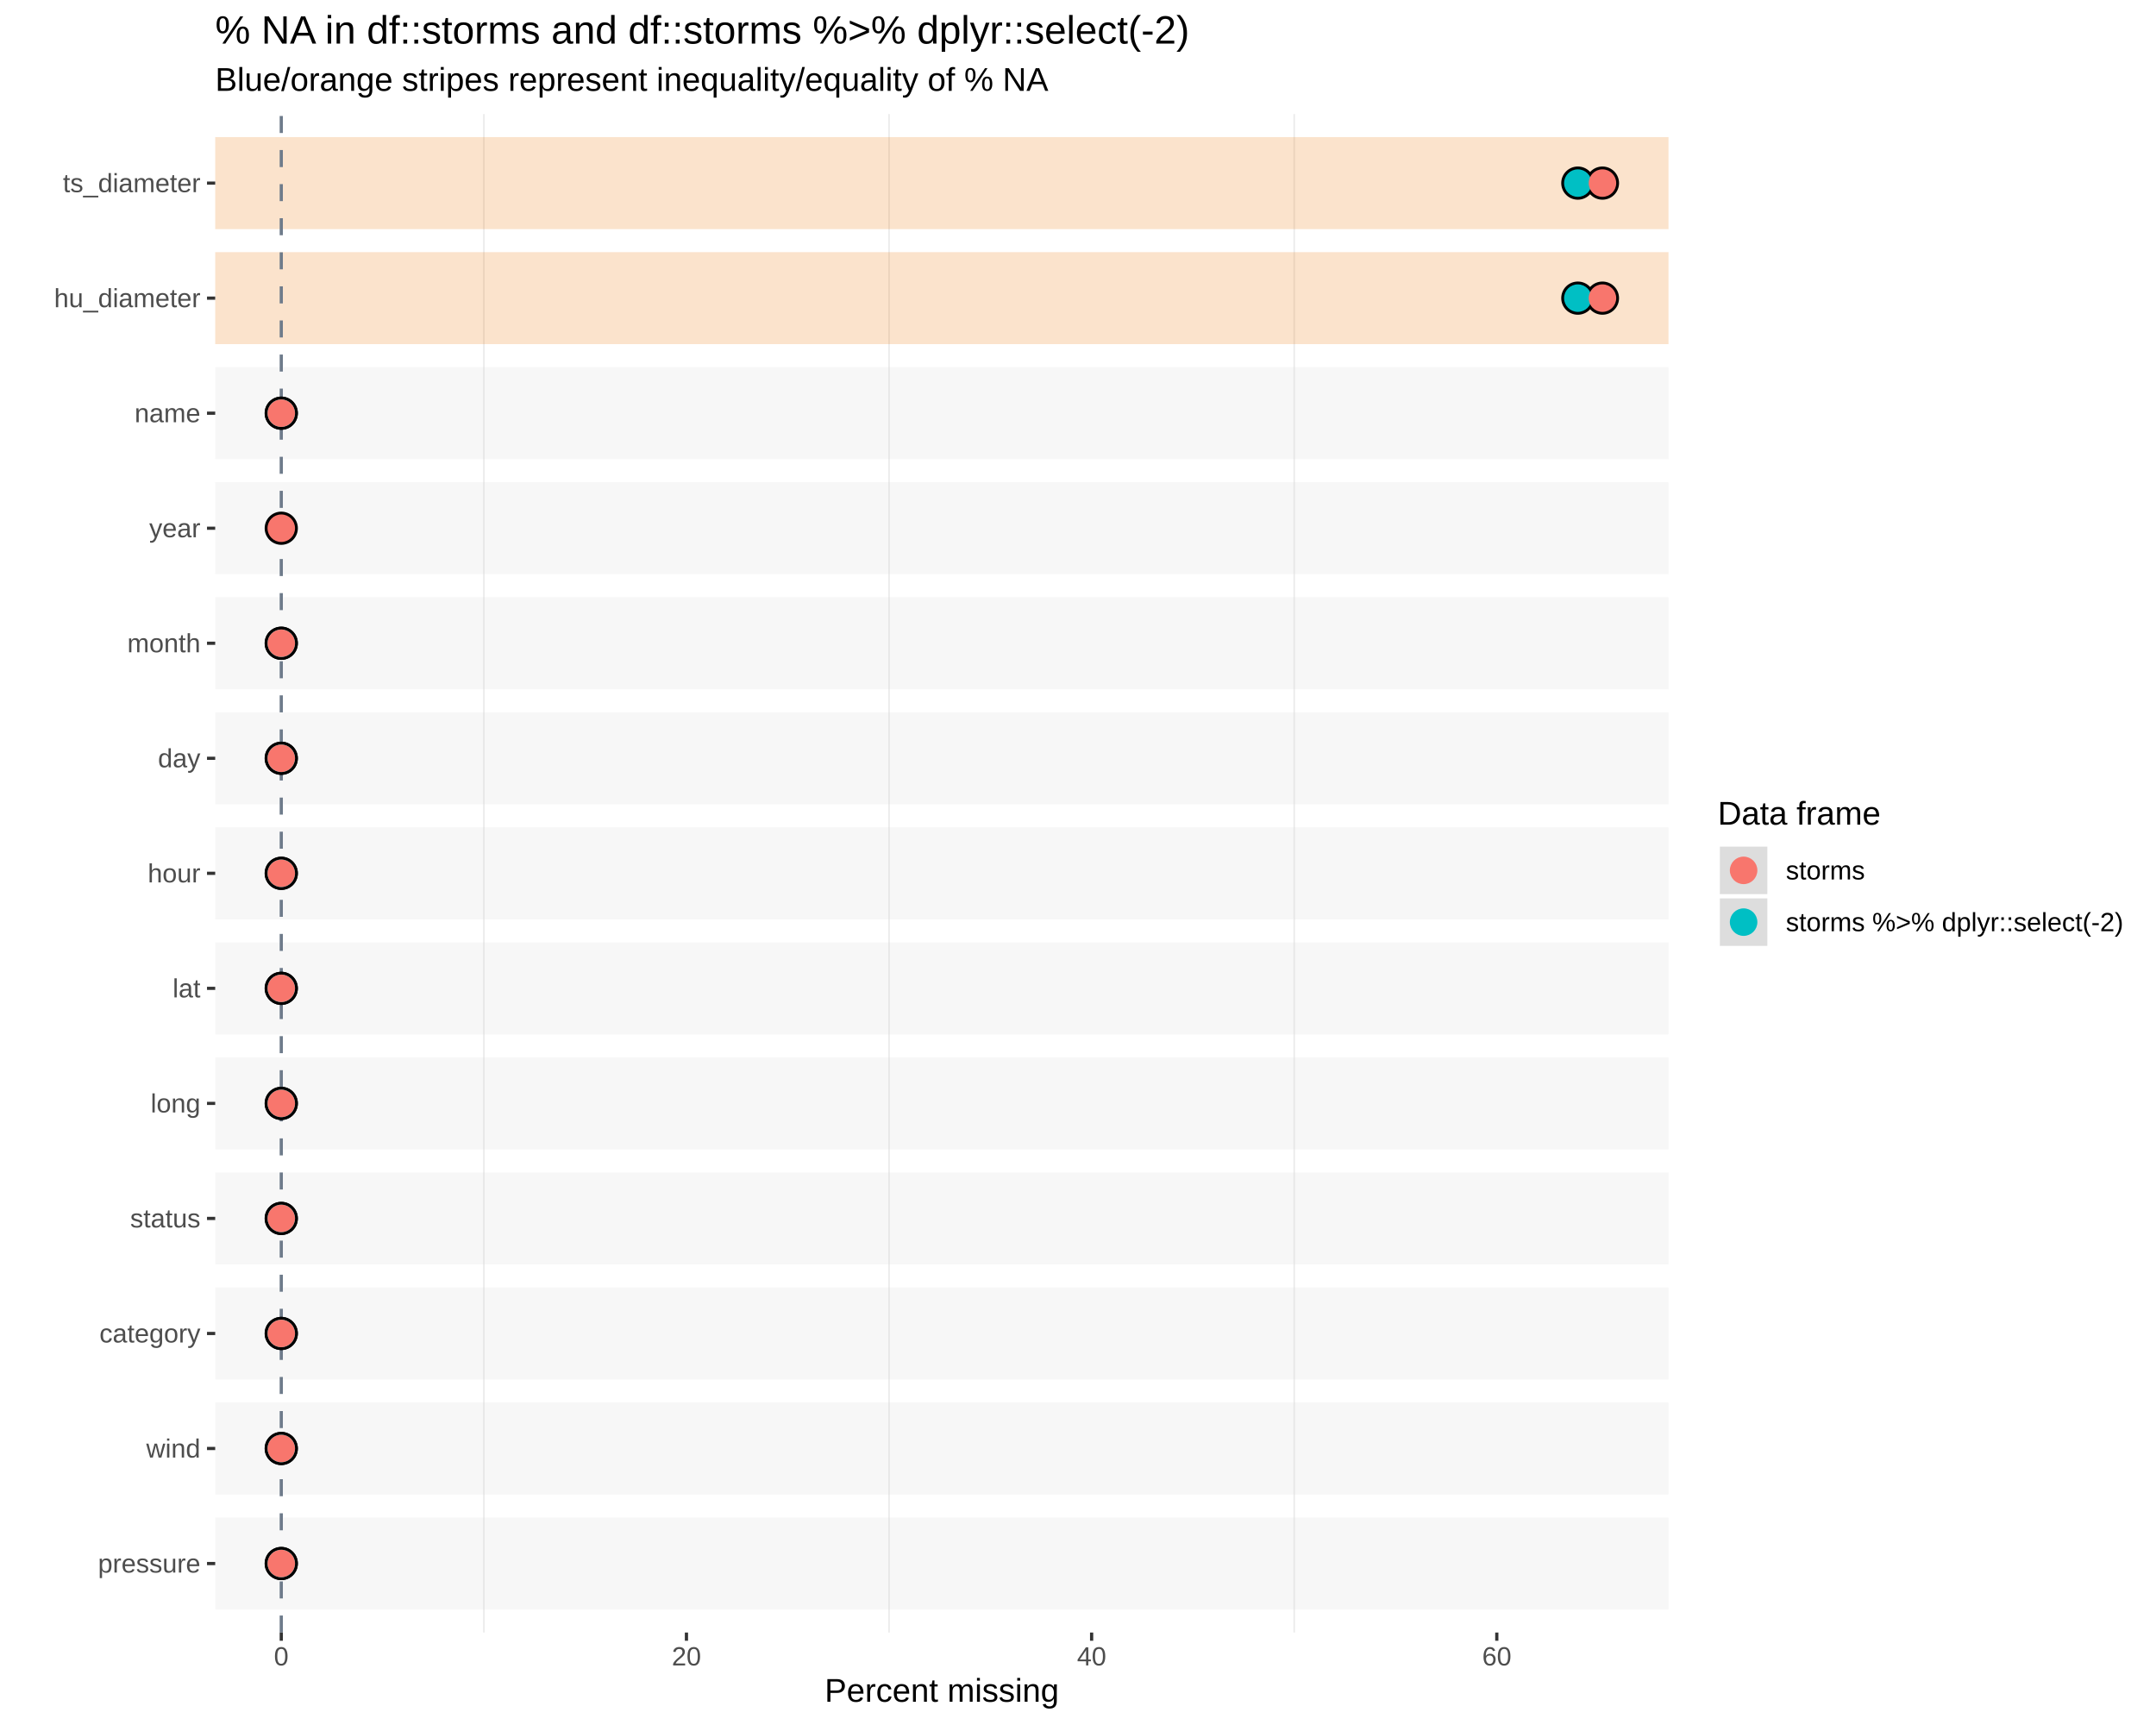
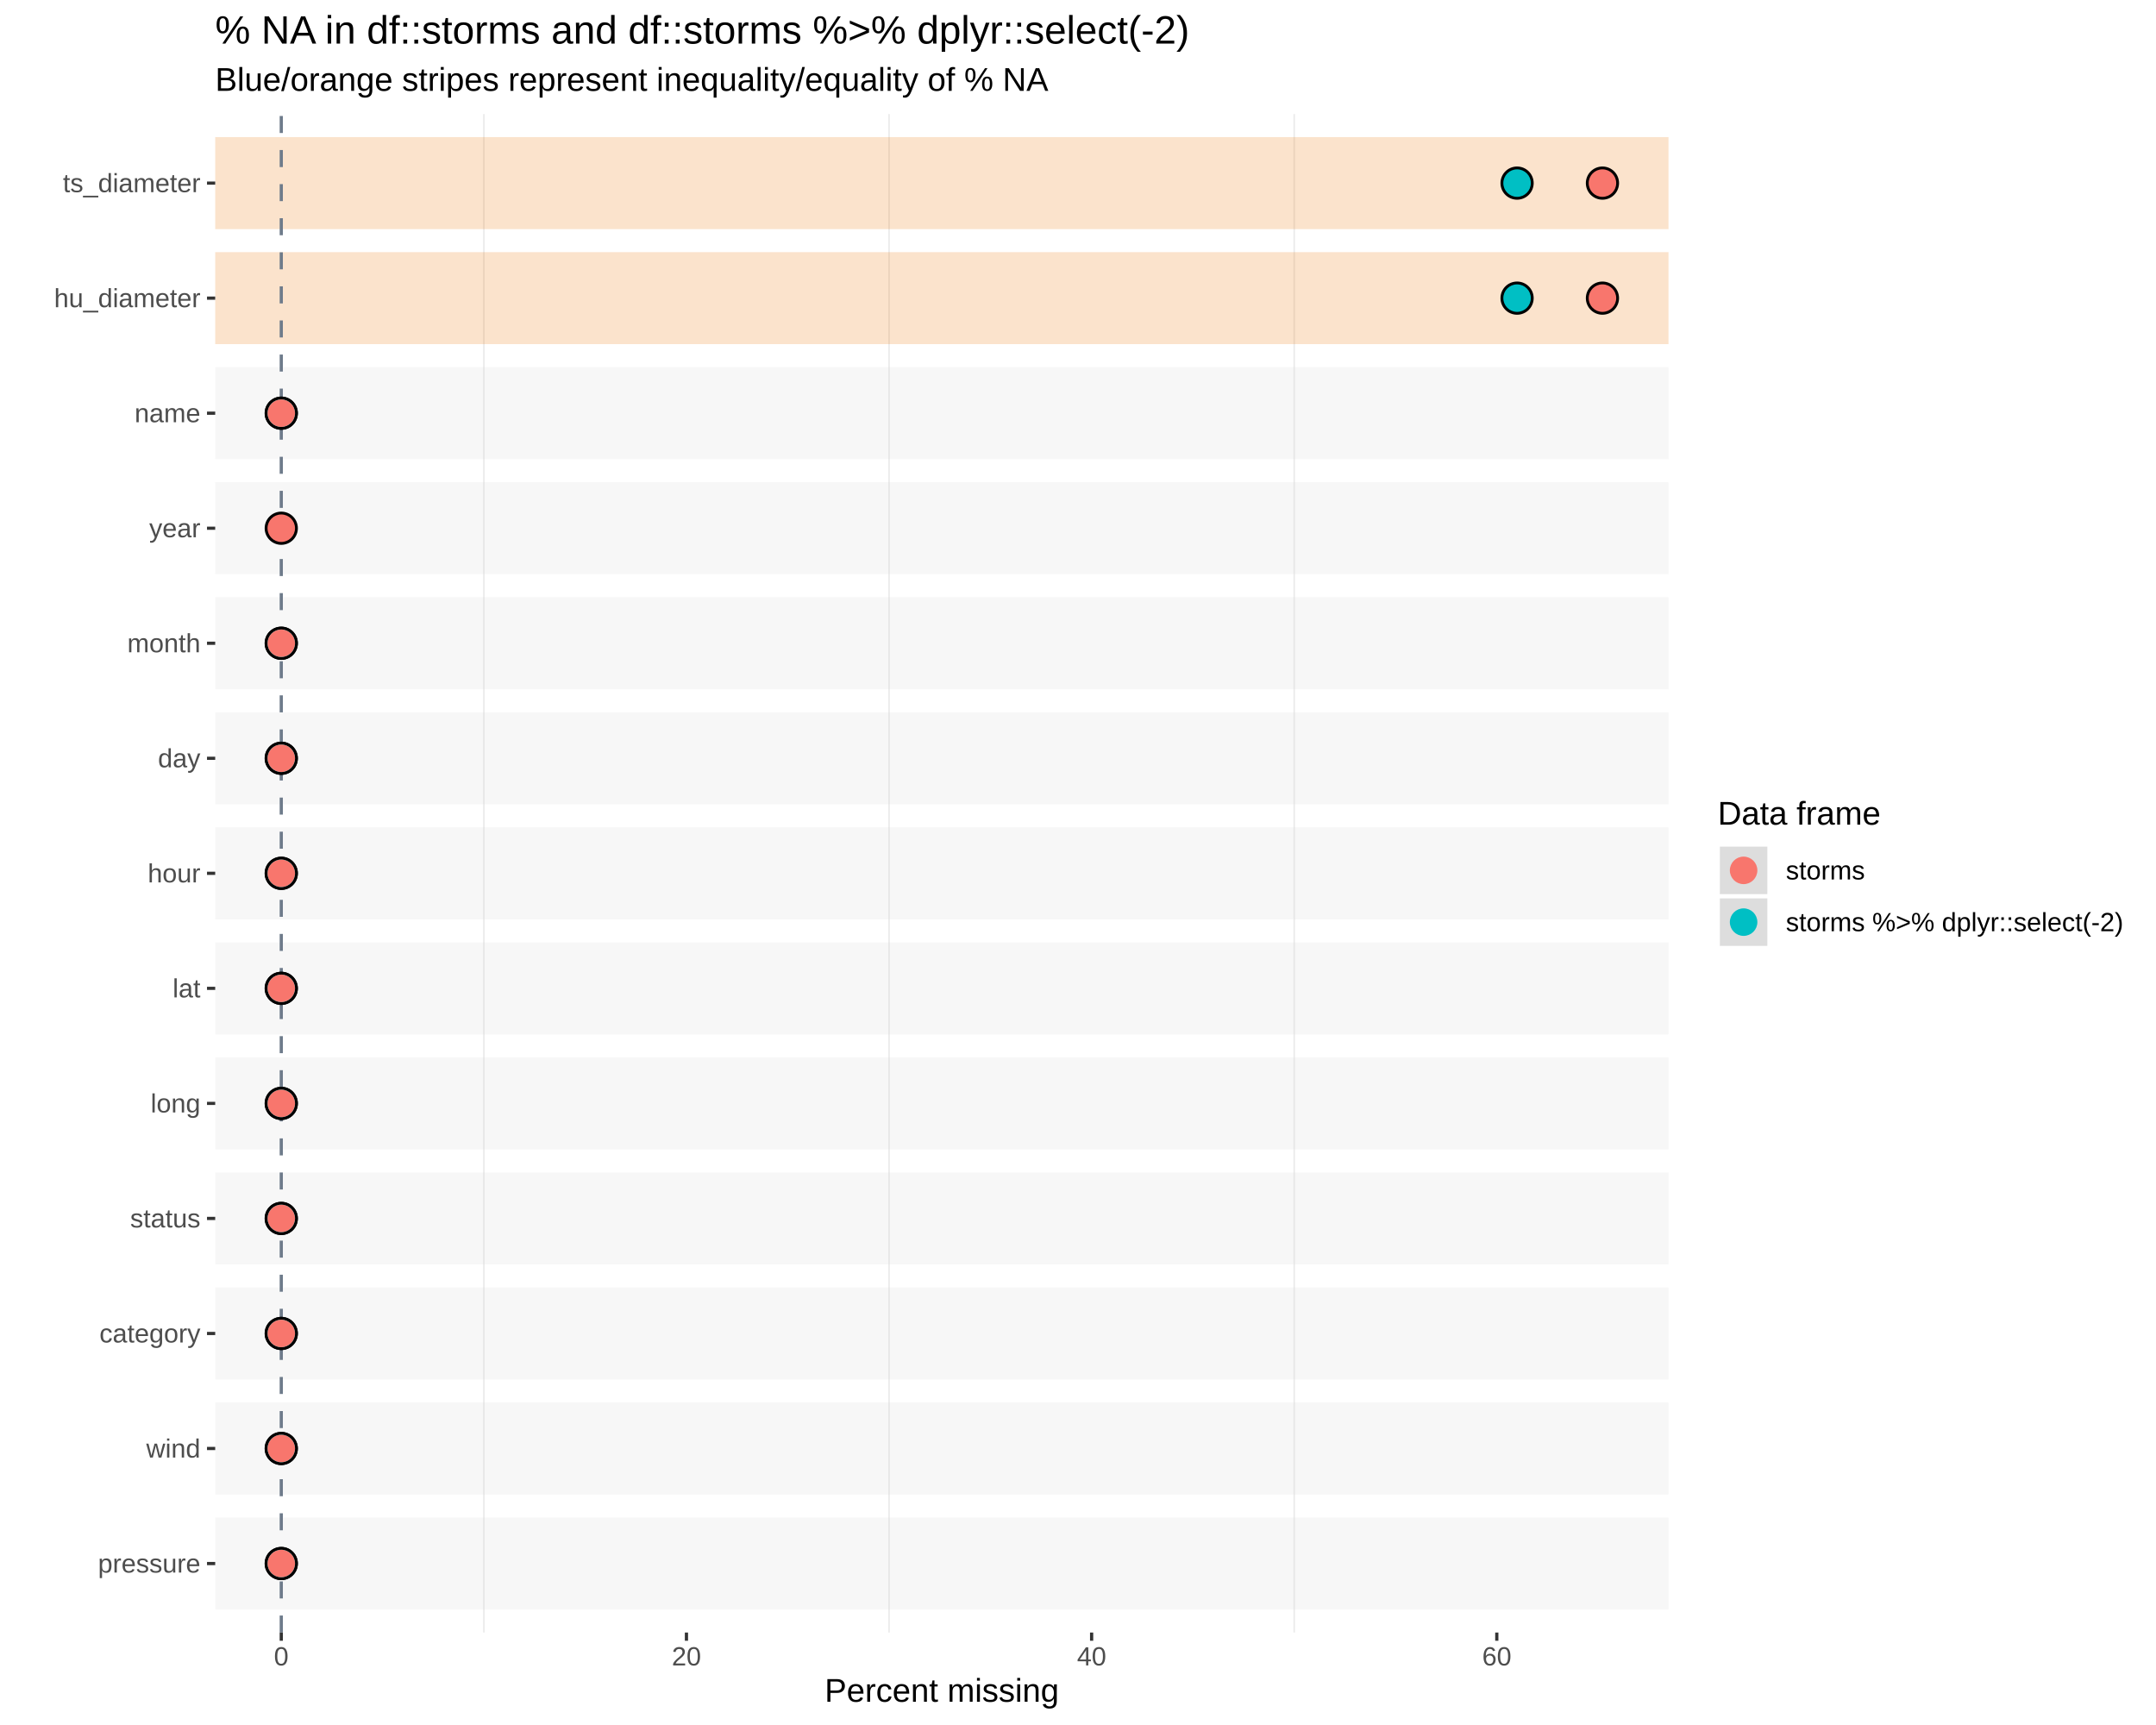
<svg xmlns="http://www.w3.org/2000/svg" viewBox="0 0 720.00 576.00">
  <defs>
    <style type="text/css">
    line, polyline, polygon, path, rect, circle {
      fill: none;
      stroke: #000000;
      stroke-linecap: round;
      stroke-linejoin: round;
      stroke-miterlimit: 10.00;
    }
  </style>
  </defs>
  <rect width="100%" height="100%" style="stroke: none; fill: #FFFFFF;" />
  <rect x="0.00" y="0.00" width="720.00" height="576.00" style="stroke-width: 1.07; stroke: #FFFFFF; fill: #FFFFFF;" />
  <defs>
    <clipPath id="cpNzEuODd8NTU3LjIwfDU0NS4xM3wzOC4wOQ==">
      <rect x="71.87" y="38.09" width="485.33" height="507.04" />
    </clipPath>
  </defs>
  <rect x="71.87" y="38.09" width="485.33" height="507.04" style="stroke-width: 1.07; stroke: none; fill: #FFFFFF;" clip-path="url(#cpNzEuODd8NTU3LjIwfDU0NS4xM3wzOC4wOQ==)" />
  <polyline points="161.59,545.13 161.59,38.09 " style="stroke-width: 0.53; stroke: #EBEBEB; stroke-linecap: butt;" clip-path="url(#cpNzEuODd8NTU3LjIwfDU0NS4xM3wzOC4wOQ==)" />
  <polyline points="296.90,545.13 296.90,38.09 " style="stroke-width: 0.53; stroke: #EBEBEB; stroke-linecap: butt;" clip-path="url(#cpNzEuODd8NTU3LjIwfDU0NS4xM3wzOC4wOQ==)" />
  <polyline points="432.21,545.13 432.21,38.09 " style="stroke-width: 0.53; stroke: #EBEBEB; stroke-linecap: butt;" clip-path="url(#cpNzEuODd8NTU3LjIwfDU0NS4xM3wzOC4wOQ==)" />
  <rect x="-582.62" y="506.72" width="2029.66" height="30.73" style="stroke-width: 1.07; stroke: none; stroke-linecap: square; stroke-linejoin: miter; fill: #D9D9D9; fill-opacity: 0.20;" clip-path="url(#cpNzEuODd8NTU3LjIwfDU0NS4xM3wzOC4wOQ==)" />
  <rect x="-582.62" y="468.31" width="2029.66" height="30.73" style="stroke-width: 1.07; stroke: none; stroke-linecap: square; stroke-linejoin: miter; fill: #D9D9D9; fill-opacity: 0.20;" clip-path="url(#cpNzEuODd8NTU3LjIwfDU0NS4xM3wzOC4wOQ==)" />
  <rect x="-582.62" y="429.90" width="2029.66" height="30.73" style="stroke-width: 1.07; stroke: none; stroke-linecap: square; stroke-linejoin: miter; fill: #D9D9D9; fill-opacity: 0.20;" clip-path="url(#cpNzEuODd8NTU3LjIwfDU0NS4xM3wzOC4wOQ==)" />
  <rect x="-582.62" y="391.48" width="2029.66" height="30.73" style="stroke-width: 1.07; stroke: none; stroke-linecap: square; stroke-linejoin: miter; fill: #D9D9D9; fill-opacity: 0.20;" clip-path="url(#cpNzEuODd8NTU3LjIwfDU0NS4xM3wzOC4wOQ==)" />
  <rect x="-582.62" y="353.07" width="2029.66" height="30.73" style="stroke-width: 1.07; stroke: none; stroke-linecap: square; stroke-linejoin: miter; fill: #D9D9D9; fill-opacity: 0.20;" clip-path="url(#cpNzEuODd8NTU3LjIwfDU0NS4xM3wzOC4wOQ==)" />
  <rect x="-582.62" y="314.66" width="2029.66" height="30.73" style="stroke-width: 1.07; stroke: none; stroke-linecap: square; stroke-linejoin: miter; fill: #D9D9D9; fill-opacity: 0.20;" clip-path="url(#cpNzEuODd8NTU3LjIwfDU0NS4xM3wzOC4wOQ==)" />
  <rect x="-582.62" y="276.25" width="2029.66" height="30.73" style="stroke-width: 1.07; stroke: none; stroke-linecap: square; stroke-linejoin: miter; fill: #D9D9D9; fill-opacity: 0.20;" clip-path="url(#cpNzEuODd8NTU3LjIwfDU0NS4xM3wzOC4wOQ==)" />
  <rect x="-582.62" y="237.84" width="2029.66" height="30.73" style="stroke-width: 1.07; stroke: none; stroke-linecap: square; stroke-linejoin: miter; fill: #D9D9D9; fill-opacity: 0.20;" clip-path="url(#cpNzEuODd8NTU3LjIwfDU0NS4xM3wzOC4wOQ==)" />
  <rect x="-582.62" y="199.42" width="2029.66" height="30.73" style="stroke-width: 1.07; stroke: none; stroke-linecap: square; stroke-linejoin: miter; fill: #D9D9D9; fill-opacity: 0.20;" clip-path="url(#cpNzEuODd8NTU3LjIwfDU0NS4xM3wzOC4wOQ==)" />
  <rect x="-582.62" y="161.01" width="2029.66" height="30.73" style="stroke-width: 1.07; stroke: none; stroke-linecap: square; stroke-linejoin: miter; fill: #D9D9D9; fill-opacity: 0.20;" clip-path="url(#cpNzEuODd8NTU3LjIwfDU0NS4xM3wzOC4wOQ==)" />
  <rect x="-582.62" y="122.60" width="2029.66" height="30.73" style="stroke-width: 1.07; stroke: none; stroke-linecap: square; stroke-linejoin: miter; fill: #D9D9D9; fill-opacity: 0.20;" clip-path="url(#cpNzEuODd8NTU3LjIwfDU0NS4xM3wzOC4wOQ==)" />
  <rect x="-582.62" y="84.19" width="2029.66" height="30.73" style="stroke-width: 1.07; stroke: none; stroke-linecap: square; stroke-linejoin: miter; fill: #EE7600; fill-opacity: 0.20;" clip-path="url(#cpNzEuODd8NTU3LjIwfDU0NS4xM3wzOC4wOQ==)" />
  <rect x="-582.62" y="45.78" width="2029.66" height="30.73" style="stroke-width: 1.07; stroke: none; stroke-linecap: square; stroke-linejoin: miter; fill: #EE7600; fill-opacity: 0.20;" clip-path="url(#cpNzEuODd8NTU3LjIwfDU0NS4xM3wzOC4wOQ==)" />
  <rect x="-582.62" y="7.37" width="2029.66" height="30.73" style="stroke-width: 1.07; stroke: none; stroke-linecap: square; stroke-linejoin: miter; fill: #D9D9D9; fill-opacity: 0.20;" clip-path="url(#cpNzEuODd8NTU3LjIwfDU0NS4xM3wzOC4wOQ==)" />
  <line x1="93.93" y1="545.13" x2="93.93" y2="38.09" style="stroke-width: 1.07; stroke: #6E7B8B; stroke-dasharray: 5.69,5.69; stroke-linecap: butt;" clip-path="url(#cpNzEuODd8NTU3LjIwfDU0NS4xM3wzOC4wOQ==)" />
  <circle cx="93.93" cy="522.08" r="3.89pt" style="stroke-width: 0.71; fill: #000000;" clip-path="url(#cpNzEuODd8NTU3LjIwfDU0NS4xM3wzOC4wOQ==)" />
  <circle cx="93.93" cy="483.67" r="3.89pt" style="stroke-width: 0.71; fill: #000000;" clip-path="url(#cpNzEuODd8NTU3LjIwfDU0NS4xM3wzOC4wOQ==)" />
  <circle cx="93.93" cy="445.26" r="3.89pt" style="stroke-width: 0.71; fill: #000000;" clip-path="url(#cpNzEuODd8NTU3LjIwfDU0NS4xM3wzOC4wOQ==)" />
  <circle cx="93.93" cy="406.85" r="3.89pt" style="stroke-width: 0.71; fill: #000000;" clip-path="url(#cpNzEuODd8NTU3LjIwfDU0NS4xM3wzOC4wOQ==)" />
  <circle cx="93.93" cy="368.44" r="3.89pt" style="stroke-width: 0.71; fill: #000000;" clip-path="url(#cpNzEuODd8NTU3LjIwfDU0NS4xM3wzOC4wOQ==)" />
  <circle cx="93.93" cy="330.02" r="3.89pt" style="stroke-width: 0.71; fill: #000000;" clip-path="url(#cpNzEuODd8NTU3LjIwfDU0NS4xM3wzOC4wOQ==)" />
  <circle cx="93.93" cy="291.61" r="3.89pt" style="stroke-width: 0.71; fill: #000000;" clip-path="url(#cpNzEuODd8NTU3LjIwfDU0NS4xM3wzOC4wOQ==)" />
  <circle cx="93.93" cy="253.20" r="3.89pt" style="stroke-width: 0.71; fill: #000000;" clip-path="url(#cpNzEuODd8NTU3LjIwfDU0NS4xM3wzOC4wOQ==)" />
  <circle cx="93.93" cy="214.79" r="3.89pt" style="stroke-width: 0.71; fill: #000000;" clip-path="url(#cpNzEuODd8NTU3LjIwfDU0NS4xM3wzOC4wOQ==)" />
  <circle cx="93.93" cy="137.97" r="3.89pt" style="stroke-width: 0.71; fill: #000000;" clip-path="url(#cpNzEuODd8NTU3LjIwfDU0NS4xM3wzOC4wOQ==)" />
-   <circle cx="526.92" cy="99.55" r="3.89pt" style="stroke-width: 0.71; fill: #000000;" clip-path="url(#cpNzEuODd8NTU3LjIwfDU0NS4xM3wzOC4wOQ==)" />
-   <circle cx="526.92" cy="61.14" r="3.89pt" style="stroke-width: 0.71; fill: #000000;" clip-path="url(#cpNzEuODd8NTU3LjIwfDU0NS4xM3wzOC4wOQ==)" />
+   <circle cx="506.63" cy="99.55" r="3.89pt" style="stroke-width: 0.71; fill: #000000;" clip-path="url(#cpNzEuODd8NTU3LjIwfDU0NS4xM3wzOC4wOQ==)" />
+   <circle cx="506.63" cy="61.14" r="3.89pt" style="stroke-width: 0.71; fill: #000000;" clip-path="url(#cpNzEuODd8NTU3LjIwfDU0NS4xM3wzOC4wOQ==)" />
  <circle cx="93.93" cy="522.08" r="3.89pt" style="stroke-width: 0.71; fill: #000000;" clip-path="url(#cpNzEuODd8NTU3LjIwfDU0NS4xM3wzOC4wOQ==)" />
  <circle cx="93.93" cy="483.67" r="3.89pt" style="stroke-width: 0.71; fill: #000000;" clip-path="url(#cpNzEuODd8NTU3LjIwfDU0NS4xM3wzOC4wOQ==)" />
  <circle cx="93.93" cy="445.26" r="3.89pt" style="stroke-width: 0.71; fill: #000000;" clip-path="url(#cpNzEuODd8NTU3LjIwfDU0NS4xM3wzOC4wOQ==)" />
  <circle cx="93.93" cy="406.85" r="3.89pt" style="stroke-width: 0.71; fill: #000000;" clip-path="url(#cpNzEuODd8NTU3LjIwfDU0NS4xM3wzOC4wOQ==)" />
  <circle cx="93.93" cy="368.44" r="3.89pt" style="stroke-width: 0.71; fill: #000000;" clip-path="url(#cpNzEuODd8NTU3LjIwfDU0NS4xM3wzOC4wOQ==)" />
  <circle cx="93.93" cy="330.02" r="3.89pt" style="stroke-width: 0.71; fill: #000000;" clip-path="url(#cpNzEuODd8NTU3LjIwfDU0NS4xM3wzOC4wOQ==)" />
  <circle cx="93.93" cy="291.61" r="3.89pt" style="stroke-width: 0.71; fill: #000000;" clip-path="url(#cpNzEuODd8NTU3LjIwfDU0NS4xM3wzOC4wOQ==)" />
  <circle cx="93.93" cy="253.20" r="3.89pt" style="stroke-width: 0.71; fill: #000000;" clip-path="url(#cpNzEuODd8NTU3LjIwfDU0NS4xM3wzOC4wOQ==)" />
  <circle cx="93.93" cy="214.79" r="3.89pt" style="stroke-width: 0.71; fill: #000000;" clip-path="url(#cpNzEuODd8NTU3LjIwfDU0NS4xM3wzOC4wOQ==)" />
  <circle cx="93.93" cy="176.38" r="3.89pt" style="stroke-width: 0.71; fill: #000000;" clip-path="url(#cpNzEuODd8NTU3LjIwfDU0NS4xM3wzOC4wOQ==)" />
  <circle cx="93.93" cy="137.97" r="3.89pt" style="stroke-width: 0.71; fill: #000000;" clip-path="url(#cpNzEuODd8NTU3LjIwfDU0NS4xM3wzOC4wOQ==)" />
  <circle cx="535.14" cy="99.55" r="3.89pt" style="stroke-width: 0.71; fill: #000000;" clip-path="url(#cpNzEuODd8NTU3LjIwfDU0NS4xM3wzOC4wOQ==)" />
  <circle cx="535.14" cy="61.14" r="3.89pt" style="stroke-width: 0.71; fill: #000000;" clip-path="url(#cpNzEuODd8NTU3LjIwfDU0NS4xM3wzOC4wOQ==)" />
  <circle cx="93.93" cy="522.08" r="3.18pt" style="stroke-width: 0.71; stroke: #00BFC4; fill: #00BFC4;" clip-path="url(#cpNzEuODd8NTU3LjIwfDU0NS4xM3wzOC4wOQ==)" />
  <circle cx="93.93" cy="483.67" r="3.18pt" style="stroke-width: 0.71; stroke: #00BFC4; fill: #00BFC4;" clip-path="url(#cpNzEuODd8NTU3LjIwfDU0NS4xM3wzOC4wOQ==)" />
  <circle cx="93.93" cy="445.26" r="3.18pt" style="stroke-width: 0.71; stroke: #00BFC4; fill: #00BFC4;" clip-path="url(#cpNzEuODd8NTU3LjIwfDU0NS4xM3wzOC4wOQ==)" />
  <circle cx="93.93" cy="406.85" r="3.18pt" style="stroke-width: 0.71; stroke: #00BFC4; fill: #00BFC4;" clip-path="url(#cpNzEuODd8NTU3LjIwfDU0NS4xM3wzOC4wOQ==)" />
  <circle cx="93.93" cy="368.44" r="3.18pt" style="stroke-width: 0.71; stroke: #00BFC4; fill: #00BFC4;" clip-path="url(#cpNzEuODd8NTU3LjIwfDU0NS4xM3wzOC4wOQ==)" />
  <circle cx="93.93" cy="330.02" r="3.18pt" style="stroke-width: 0.71; stroke: #00BFC4; fill: #00BFC4;" clip-path="url(#cpNzEuODd8NTU3LjIwfDU0NS4xM3wzOC4wOQ==)" />
  <circle cx="93.93" cy="291.61" r="3.18pt" style="stroke-width: 0.71; stroke: #00BFC4; fill: #00BFC4;" clip-path="url(#cpNzEuODd8NTU3LjIwfDU0NS4xM3wzOC4wOQ==)" />
  <circle cx="93.93" cy="253.20" r="3.18pt" style="stroke-width: 0.71; stroke: #00BFC4; fill: #00BFC4;" clip-path="url(#cpNzEuODd8NTU3LjIwfDU0NS4xM3wzOC4wOQ==)" />
  <circle cx="93.93" cy="214.79" r="3.18pt" style="stroke-width: 0.71; stroke: #00BFC4; fill: #00BFC4;" clip-path="url(#cpNzEuODd8NTU3LjIwfDU0NS4xM3wzOC4wOQ==)" />
  <circle cx="93.93" cy="137.97" r="3.18pt" style="stroke-width: 0.71; stroke: #00BFC4; fill: #00BFC4;" clip-path="url(#cpNzEuODd8NTU3LjIwfDU0NS4xM3wzOC4wOQ==)" />
-   <circle cx="526.92" cy="99.55" r="3.18pt" style="stroke-width: 0.71; stroke: #00BFC4; fill: #00BFC4;" clip-path="url(#cpNzEuODd8NTU3LjIwfDU0NS4xM3wzOC4wOQ==)" />
-   <circle cx="526.92" cy="61.14" r="3.18pt" style="stroke-width: 0.71; stroke: #00BFC4; fill: #00BFC4;" clip-path="url(#cpNzEuODd8NTU3LjIwfDU0NS4xM3wzOC4wOQ==)" />
+   <circle cx="506.63" cy="99.55" r="3.18pt" style="stroke-width: 0.71; stroke: #00BFC4; fill: #00BFC4;" clip-path="url(#cpNzEuODd8NTU3LjIwfDU0NS4xM3wzOC4wOQ==)" />
+   <circle cx="506.63" cy="61.14" r="3.18pt" style="stroke-width: 0.71; stroke: #00BFC4; fill: #00BFC4;" clip-path="url(#cpNzEuODd8NTU3LjIwfDU0NS4xM3wzOC4wOQ==)" />
  <circle cx="93.93" cy="522.08" r="3.18pt" style="stroke-width: 0.71; stroke: #F8766D; fill: #F8766D;" clip-path="url(#cpNzEuODd8NTU3LjIwfDU0NS4xM3wzOC4wOQ==)" />
  <circle cx="93.93" cy="483.67" r="3.18pt" style="stroke-width: 0.71; stroke: #F8766D; fill: #F8766D;" clip-path="url(#cpNzEuODd8NTU3LjIwfDU0NS4xM3wzOC4wOQ==)" />
  <circle cx="93.93" cy="445.26" r="3.18pt" style="stroke-width: 0.71; stroke: #F8766D; fill: #F8766D;" clip-path="url(#cpNzEuODd8NTU3LjIwfDU0NS4xM3wzOC4wOQ==)" />
  <circle cx="93.93" cy="406.85" r="3.18pt" style="stroke-width: 0.71; stroke: #F8766D; fill: #F8766D;" clip-path="url(#cpNzEuODd8NTU3LjIwfDU0NS4xM3wzOC4wOQ==)" />
  <circle cx="93.93" cy="368.44" r="3.18pt" style="stroke-width: 0.71; stroke: #F8766D; fill: #F8766D;" clip-path="url(#cpNzEuODd8NTU3LjIwfDU0NS4xM3wzOC4wOQ==)" />
  <circle cx="93.93" cy="330.02" r="3.18pt" style="stroke-width: 0.71; stroke: #F8766D; fill: #F8766D;" clip-path="url(#cpNzEuODd8NTU3LjIwfDU0NS4xM3wzOC4wOQ==)" />
  <circle cx="93.93" cy="291.61" r="3.18pt" style="stroke-width: 0.71; stroke: #F8766D; fill: #F8766D;" clip-path="url(#cpNzEuODd8NTU3LjIwfDU0NS4xM3wzOC4wOQ==)" />
  <circle cx="93.93" cy="253.20" r="3.18pt" style="stroke-width: 0.71; stroke: #F8766D; fill: #F8766D;" clip-path="url(#cpNzEuODd8NTU3LjIwfDU0NS4xM3wzOC4wOQ==)" />
  <circle cx="93.93" cy="214.79" r="3.18pt" style="stroke-width: 0.71; stroke: #F8766D; fill: #F8766D;" clip-path="url(#cpNzEuODd8NTU3LjIwfDU0NS4xM3wzOC4wOQ==)" />
  <circle cx="93.93" cy="176.38" r="3.18pt" style="stroke-width: 0.71; stroke: #F8766D; fill: #F8766D;" clip-path="url(#cpNzEuODd8NTU3LjIwfDU0NS4xM3wzOC4wOQ==)" />
  <circle cx="93.93" cy="137.97" r="3.18pt" style="stroke-width: 0.71; stroke: #F8766D; fill: #F8766D;" clip-path="url(#cpNzEuODd8NTU3LjIwfDU0NS4xM3wzOC4wOQ==)" />
  <circle cx="535.14" cy="99.55" r="3.18pt" style="stroke-width: 0.71; stroke: #F8766D; fill: #F8766D;" clip-path="url(#cpNzEuODd8NTU3LjIwfDU0NS4xM3wzOC4wOQ==)" />
  <circle cx="535.14" cy="61.14" r="3.18pt" style="stroke-width: 0.71; stroke: #F8766D; fill: #F8766D;" clip-path="url(#cpNzEuODd8NTU3LjIwfDU0NS4xM3wzOC4wOQ==)" />
  <defs>
    <clipPath id="cpMC4wMHw3MjAuMDB8NTc2LjAwfDAuMDA=">
      <rect x="0.00" y="0.00" width="720.00" height="576.00" />
    </clipPath>
  </defs>
  <g clip-path="url(#cpMC4wMHw3MjAuMDB8NTc2LjAwfDAuMDA=)">
    <text x="32.72" y="525.11" style="font-size: 8.80px; fill: #4D4D4D; font-family: Liberation Sans;" textLength="34.22px" lengthAdjust="spacingAndGlyphs">pressure</text>
  </g>
  <g clip-path="url(#cpMC4wMHw3MjAuMDB8NTc2LjAwfDAuMDA=)">
    <text x="48.84" y="486.70" style="font-size: 8.80px; fill: #4D4D4D; font-family: Liberation Sans;" textLength="18.09px" lengthAdjust="spacingAndGlyphs">wind</text>
  </g>
  <g clip-path="url(#cpMC4wMHw3MjAuMDB8NTc2LjAwfDAuMDA=)">
    <text x="33.20" y="448.28" style="font-size: 8.80px; fill: #4D4D4D; font-family: Liberation Sans;" textLength="33.73px" lengthAdjust="spacingAndGlyphs">category</text>
  </g>
  <g clip-path="url(#cpMC4wMHw3MjAuMDB8NTc2LjAwfDAuMDA=)">
    <text x="43.47" y="409.87" style="font-size: 8.80px; fill: #4D4D4D; font-family: Liberation Sans;" textLength="23.47px" lengthAdjust="spacingAndGlyphs">status</text>
  </g>
  <g clip-path="url(#cpMC4wMHw3MjAuMDB8NTc2LjAwfDAuMDA=)">
    <text x="50.31" y="371.46" style="font-size: 8.80px; fill: #4D4D4D; font-family: Liberation Sans;" textLength="16.62px" lengthAdjust="spacingAndGlyphs">long</text>
  </g>
  <g clip-path="url(#cpMC4wMHw3MjAuMDB8NTc2LjAwfDAuMDA=)">
    <text x="57.66" y="333.05" style="font-size: 8.80px; fill: #4D4D4D; font-family: Liberation Sans;" textLength="9.28px" lengthAdjust="spacingAndGlyphs">lat</text>
  </g>
  <g clip-path="url(#cpMC4wMHw3MjAuMDB8NTc2LjAwfDAuMDA=)">
    <text x="49.34" y="294.64" style="font-size: 8.80px; fill: #4D4D4D; font-family: Liberation Sans;" textLength="17.59px" lengthAdjust="spacingAndGlyphs">hour</text>
  </g>
  <g clip-path="url(#cpMC4wMHw3MjAuMDB8NTc2LjAwfDAuMDA=)">
    <text x="52.75" y="256.22" style="font-size: 8.80px; fill: #4D4D4D; font-family: Liberation Sans;" textLength="14.19px" lengthAdjust="spacingAndGlyphs">day</text>
  </g>
  <g clip-path="url(#cpMC4wMHw3MjAuMDB8NTc2LjAwfDAuMDA=)">
    <text x="42.50" y="217.81" style="font-size: 8.80px; fill: #4D4D4D; font-family: Liberation Sans;" textLength="24.44px" lengthAdjust="spacingAndGlyphs">month</text>
  </g>
  <g clip-path="url(#cpMC4wMHw3MjAuMDB8NTc2LjAwfDAuMDA=)">
    <text x="49.83" y="179.40" style="font-size: 8.80px; fill: #4D4D4D; font-family: Liberation Sans;" textLength="17.11px" lengthAdjust="spacingAndGlyphs">year</text>
  </g>
  <g clip-path="url(#cpMC4wMHw3MjAuMDB8NTc2LjAwfDAuMDA=)">
    <text x="44.94" y="140.99" style="font-size: 8.80px; fill: #4D4D4D; font-family: Liberation Sans;" textLength="22.00px" lengthAdjust="spacingAndGlyphs">name</text>
  </g>
  <g clip-path="url(#cpMC4wMHw3MjAuMDB8NTc2LjAwfDAuMDA=)">
    <text x="18.06" y="102.58" style="font-size: 8.80px; fill: #4D4D4D; font-family: Liberation Sans;" textLength="48.88px" lengthAdjust="spacingAndGlyphs">hu_diameter</text>
  </g>
  <g clip-path="url(#cpMC4wMHw3MjAuMDB8NTc2LjAwfDAuMDA=)">
    <text x="21.00" y="64.17" style="font-size: 8.80px; fill: #4D4D4D; font-family: Liberation Sans;" textLength="45.94px" lengthAdjust="spacingAndGlyphs">ts_diameter</text>
  </g>
  <polyline points="69.13,522.08 71.87,522.08 " style="stroke-width: 1.07; stroke: #333333; stroke-linecap: butt;" clip-path="url(#cpMC4wMHw3MjAuMDB8NTc2LjAwfDAuMDA=)" />
  <polyline points="69.13,483.67 71.87,483.67 " style="stroke-width: 1.07; stroke: #333333; stroke-linecap: butt;" clip-path="url(#cpMC4wMHw3MjAuMDB8NTc2LjAwfDAuMDA=)" />
  <polyline points="69.13,445.26 71.87,445.26 " style="stroke-width: 1.07; stroke: #333333; stroke-linecap: butt;" clip-path="url(#cpMC4wMHw3MjAuMDB8NTc2LjAwfDAuMDA=)" />
  <polyline points="69.13,406.85 71.87,406.85 " style="stroke-width: 1.07; stroke: #333333; stroke-linecap: butt;" clip-path="url(#cpMC4wMHw3MjAuMDB8NTc2LjAwfDAuMDA=)" />
  <polyline points="69.13,368.44 71.87,368.44 " style="stroke-width: 1.07; stroke: #333333; stroke-linecap: butt;" clip-path="url(#cpMC4wMHw3MjAuMDB8NTc2LjAwfDAuMDA=)" />
  <polyline points="69.13,330.02 71.87,330.02 " style="stroke-width: 1.07; stroke: #333333; stroke-linecap: butt;" clip-path="url(#cpMC4wMHw3MjAuMDB8NTc2LjAwfDAuMDA=)" />
  <polyline points="69.13,291.61 71.87,291.61 " style="stroke-width: 1.07; stroke: #333333; stroke-linecap: butt;" clip-path="url(#cpMC4wMHw3MjAuMDB8NTc2LjAwfDAuMDA=)" />
  <polyline points="69.13,253.20 71.87,253.20 " style="stroke-width: 1.07; stroke: #333333; stroke-linecap: butt;" clip-path="url(#cpMC4wMHw3MjAuMDB8NTc2LjAwfDAuMDA=)" />
  <polyline points="69.13,214.79 71.87,214.79 " style="stroke-width: 1.07; stroke: #333333; stroke-linecap: butt;" clip-path="url(#cpMC4wMHw3MjAuMDB8NTc2LjAwfDAuMDA=)" />
  <polyline points="69.13,176.38 71.87,176.38 " style="stroke-width: 1.07; stroke: #333333; stroke-linecap: butt;" clip-path="url(#cpMC4wMHw3MjAuMDB8NTc2LjAwfDAuMDA=)" />
  <polyline points="69.13,137.97 71.87,137.97 " style="stroke-width: 1.07; stroke: #333333; stroke-linecap: butt;" clip-path="url(#cpMC4wMHw3MjAuMDB8NTc2LjAwfDAuMDA=)" />
  <polyline points="69.13,99.55 71.87,99.55 " style="stroke-width: 1.07; stroke: #333333; stroke-linecap: butt;" clip-path="url(#cpMC4wMHw3MjAuMDB8NTc2LjAwfDAuMDA=)" />
  <polyline points="69.13,61.14 71.87,61.14 " style="stroke-width: 1.07; stroke: #333333; stroke-linecap: butt;" clip-path="url(#cpMC4wMHw3MjAuMDB8NTc2LjAwfDAuMDA=)" />
  <polyline points="93.93,547.87 93.93,545.13 " style="stroke-width: 1.07; stroke: #333333; stroke-linecap: butt;" clip-path="url(#cpMC4wMHw3MjAuMDB8NTc2LjAwfDAuMDA=)" />
  <polyline points="229.24,547.87 229.24,545.13 " style="stroke-width: 1.07; stroke: #333333; stroke-linecap: butt;" clip-path="url(#cpMC4wMHw3MjAuMDB8NTc2LjAwfDAuMDA=)" />
  <polyline points="364.55,547.87 364.55,545.13 " style="stroke-width: 1.07; stroke: #333333; stroke-linecap: butt;" clip-path="url(#cpMC4wMHw3MjAuMDB8NTc2LjAwfDAuMDA=)" />
  <polyline points="499.86,547.87 499.86,545.13 " style="stroke-width: 1.07; stroke: #333333; stroke-linecap: butt;" clip-path="url(#cpMC4wMHw3MjAuMDB8NTc2LjAwfDAuMDA=)" />
  <g clip-path="url(#cpMC4wMHw3MjAuMDB8NTc2LjAwfDAuMDA=)">
    <text x="91.48" y="556.11" style="font-size: 8.80px; fill: #4D4D4D; font-family: Liberation Sans;" textLength="4.89px" lengthAdjust="spacingAndGlyphs">0</text>
  </g>
  <g clip-path="url(#cpMC4wMHw3MjAuMDB8NTc2LjAwfDAuMDA=)">
    <text x="224.35" y="556.11" style="font-size: 8.80px; fill: #4D4D4D; font-family: Liberation Sans;" textLength="9.78px" lengthAdjust="spacingAndGlyphs">20</text>
  </g>
  <g clip-path="url(#cpMC4wMHw3MjAuMDB8NTc2LjAwfDAuMDA=)">
    <text x="359.66" y="556.11" style="font-size: 8.80px; fill: #4D4D4D; font-family: Liberation Sans;" textLength="9.78px" lengthAdjust="spacingAndGlyphs">40</text>
  </g>
  <g clip-path="url(#cpMC4wMHw3MjAuMDB8NTc2LjAwfDAuMDA=)">
    <text x="494.97" y="556.11" style="font-size: 8.80px; fill: #4D4D4D; font-family: Liberation Sans;" textLength="9.78px" lengthAdjust="spacingAndGlyphs">60</text>
  </g>
  <g clip-path="url(#cpMC4wMHw3MjAuMDB8NTc2LjAwfDAuMDA=)">
    <text x="275.40" y="568.24" style="font-size: 11.00px; font-family: Liberation Sans;" textLength="78.28px" lengthAdjust="spacingAndGlyphs">Percent missing</text>
  </g>
  <rect x="568.16" y="261.19" width="146.36" height="60.84" style="stroke-width: 1.07; stroke: none; fill: #FFFFFF;" clip-path="url(#cpMC4wMHw3MjAuMDB8NTc2LjAwfDAuMDA=)" />
  <g clip-path="url(#cpMC4wMHw3MjAuMDB8NTc2LjAwfDAuMDA=)">
    <text x="573.64" y="275.37" style="font-size: 11.00px; font-family: Liberation Sans;" textLength="54.44px" lengthAdjust="spacingAndGlyphs">Data frame</text>
  </g>
  <rect x="573.64" y="281.99" width="17.28" height="17.28" style="stroke-width: 1.07; stroke: none; fill: #FFFFFF;" clip-path="url(#cpMC4wMHw3MjAuMDB8NTc2LjAwfDAuMDA=)" />
  <rect x="574.35" y="282.70" width="15.86" height="15.86" style="stroke-width: 1.07; stroke: none; stroke-linecap: square; stroke-linejoin: miter; fill: #595959; fill-opacity: 0.20;" clip-path="url(#cpMC4wMHw3MjAuMDB8NTc2LjAwfDAuMDA=)" />
  <circle cx="582.28" cy="290.63" r="3.18pt" style="stroke-width: 0.71; stroke: #F8766D; fill: #F8766D;" clip-path="url(#cpMC4wMHw3MjAuMDB8NTc2LjAwfDAuMDA=)" />
  <rect x="573.64" y="299.27" width="17.28" height="17.28" style="stroke-width: 1.07; stroke: none; fill: #FFFFFF;" clip-path="url(#cpMC4wMHw3MjAuMDB8NTc2LjAwfDAuMDA=)" />
  <rect x="574.35" y="299.98" width="15.86" height="15.86" style="stroke-width: 1.07; stroke: none; stroke-linecap: square; stroke-linejoin: miter; fill: #595959; fill-opacity: 0.20;" clip-path="url(#cpMC4wMHw3MjAuMDB8NTc2LjAwfDAuMDA=)" />
  <circle cx="582.28" cy="307.91" r="3.18pt" style="stroke-width: 0.71; stroke: #00BFC4; fill: #00BFC4;" clip-path="url(#cpMC4wMHw3MjAuMDB8NTc2LjAwfDAuMDA=)" />
  <g clip-path="url(#cpMC4wMHw3MjAuMDB8NTc2LjAwfDAuMDA=)">
    <text x="596.40" y="293.66" style="font-size: 8.80px; font-family: Liberation Sans;" textLength="26.39px" lengthAdjust="spacingAndGlyphs">storms</text>
  </g>
  <g clip-path="url(#cpMC4wMHw3MjAuMDB8NTc2LjAwfDAuMDA=)">
    <text x="596.40" y="310.94" style="font-size: 8.80px; font-family: Liberation Sans;" textLength="112.64px" lengthAdjust="spacingAndGlyphs">storms %&gt;% dplyr::select(-2)</text>
  </g>
  <g clip-path="url(#cpMC4wMHw3MjAuMDB8NTc2LjAwfDAuMDA=)">
    <text x="71.87" y="30.33" style="font-size: 11.00px; font-family: Liberation Sans;" textLength="278.41px" lengthAdjust="spacingAndGlyphs">Blue/orange stripes represent inequality/equality of % NA</text>
  </g>
  <g clip-path="url(#cpMC4wMHw3MjAuMDB8NTc2LjAwfDAuMDA=)">
    <text x="71.87" y="14.56" style="font-size: 13.20px; font-family: Liberation Sans;" textLength="324.81px" lengthAdjust="spacingAndGlyphs">% NA in df::storms and df::storms %&gt;% dplyr::select(-2)</text>
  </g>
</svg>
